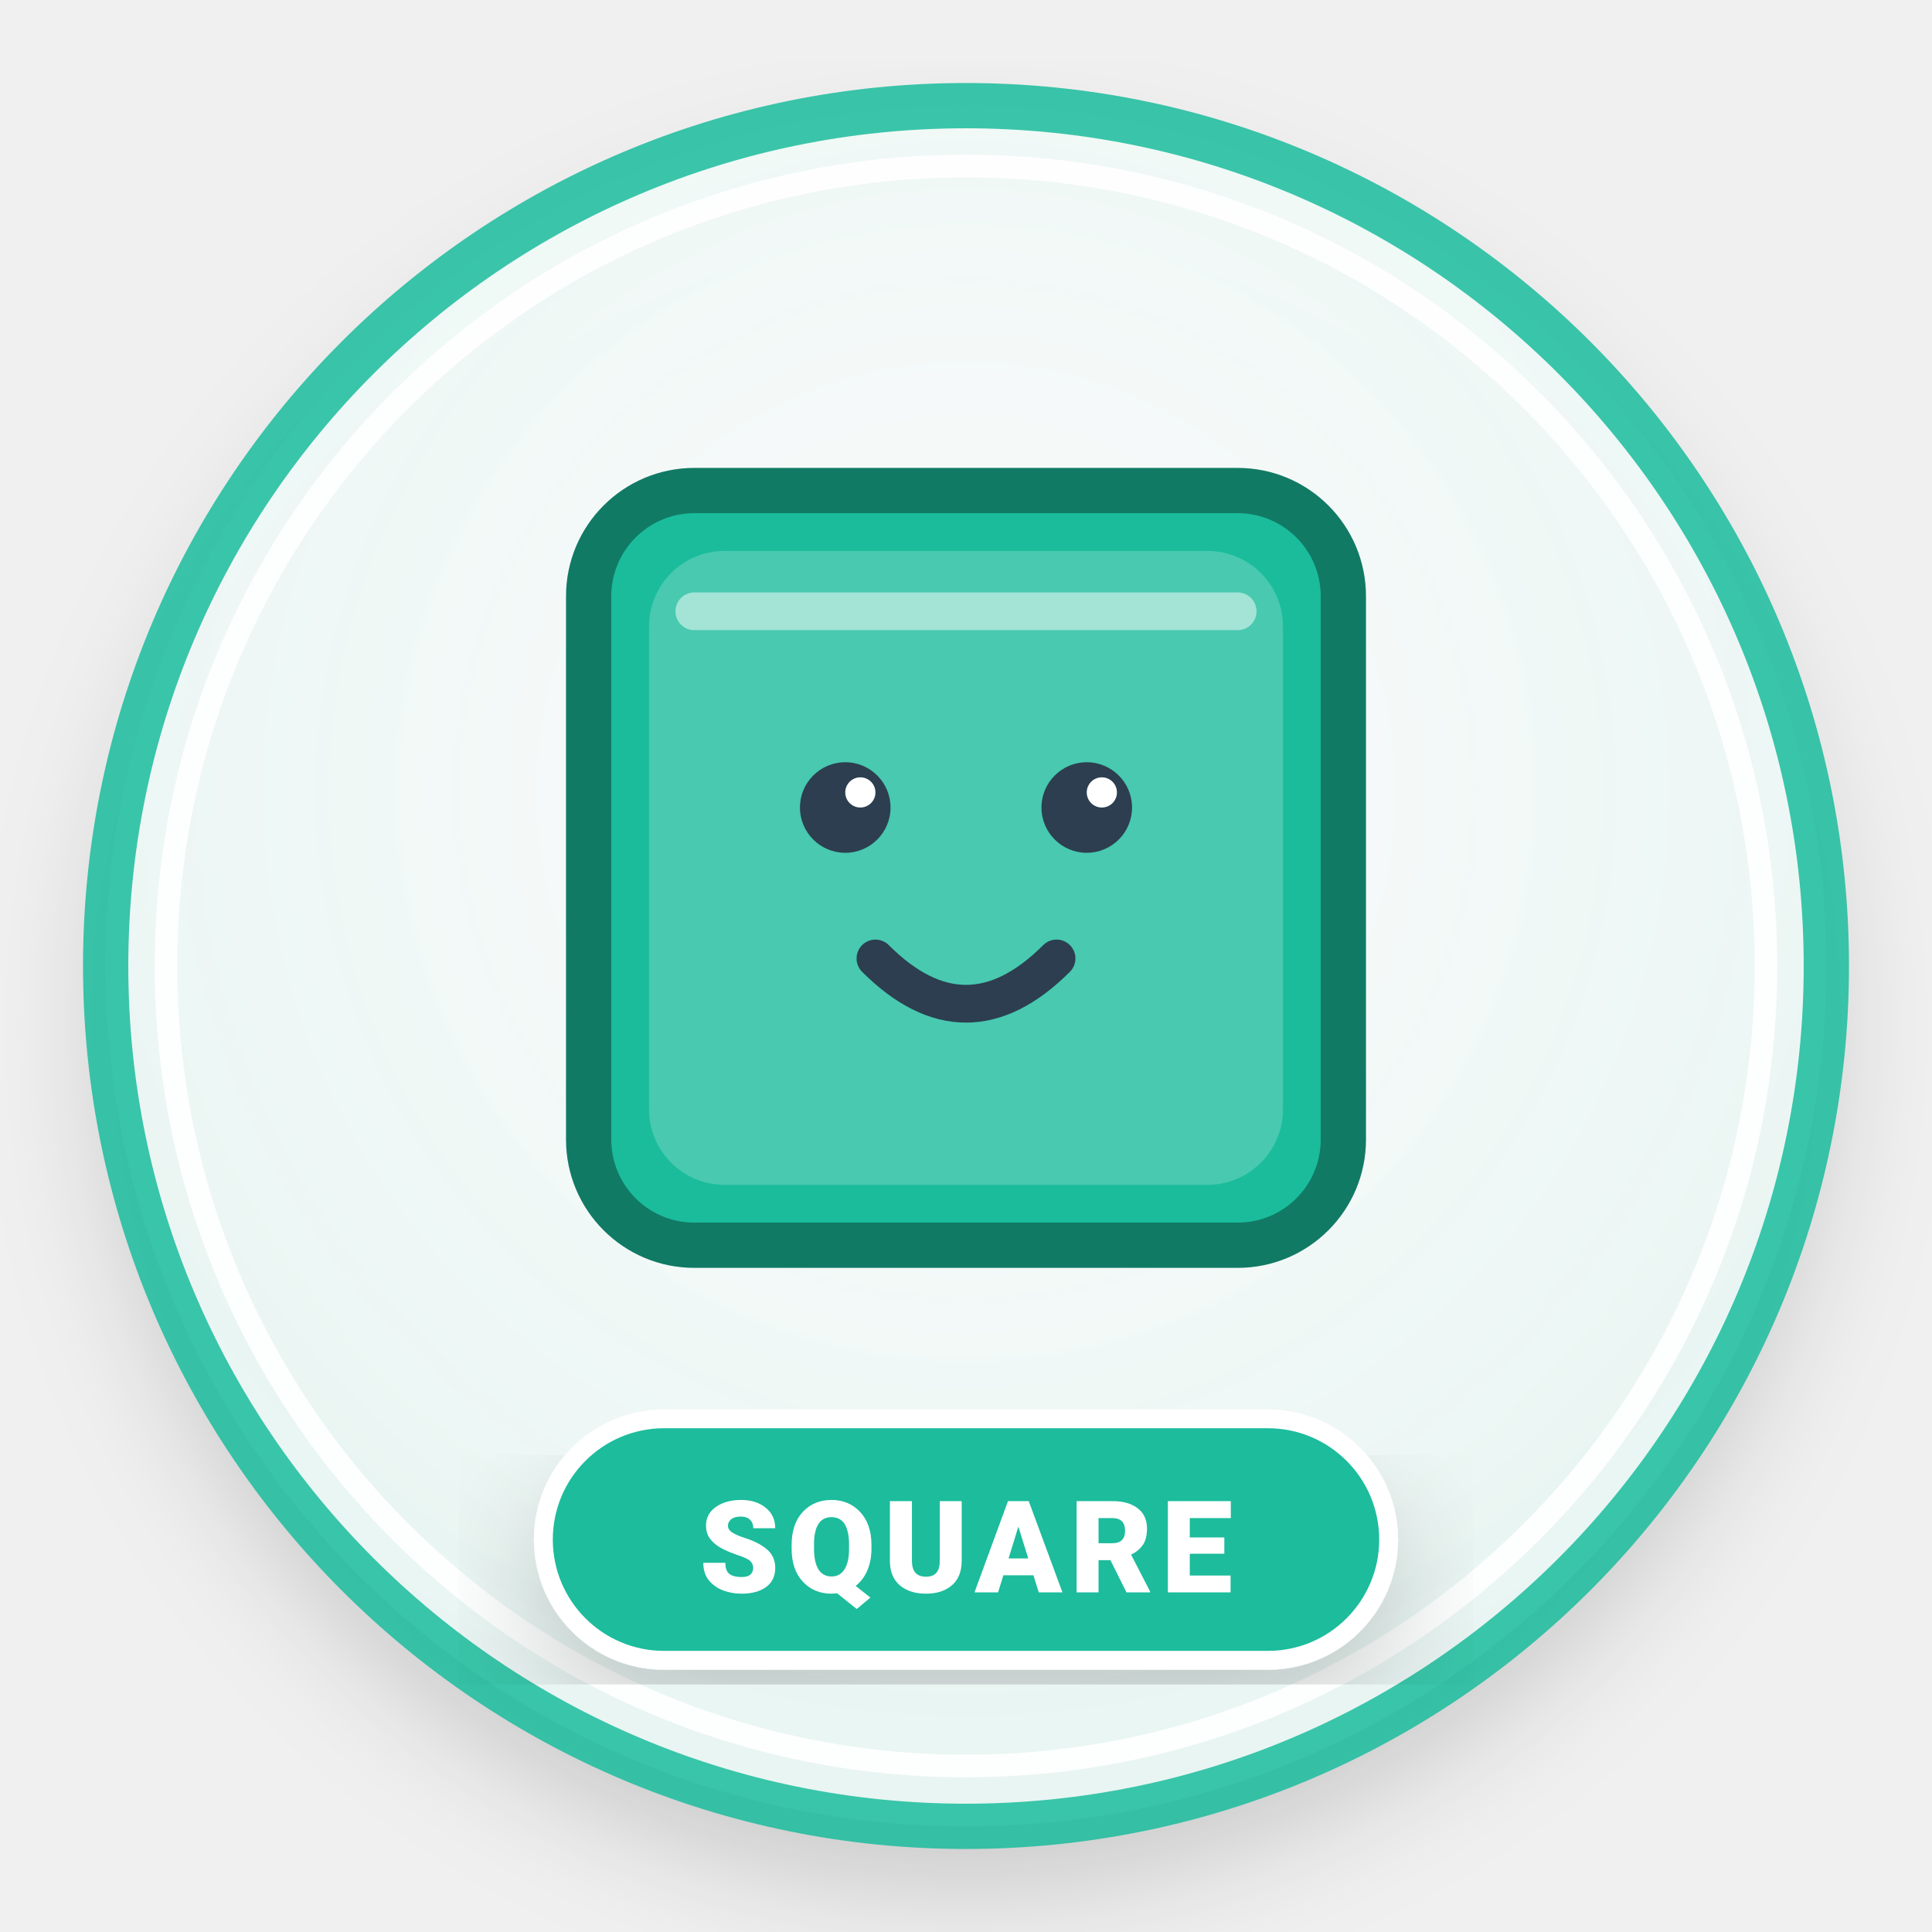
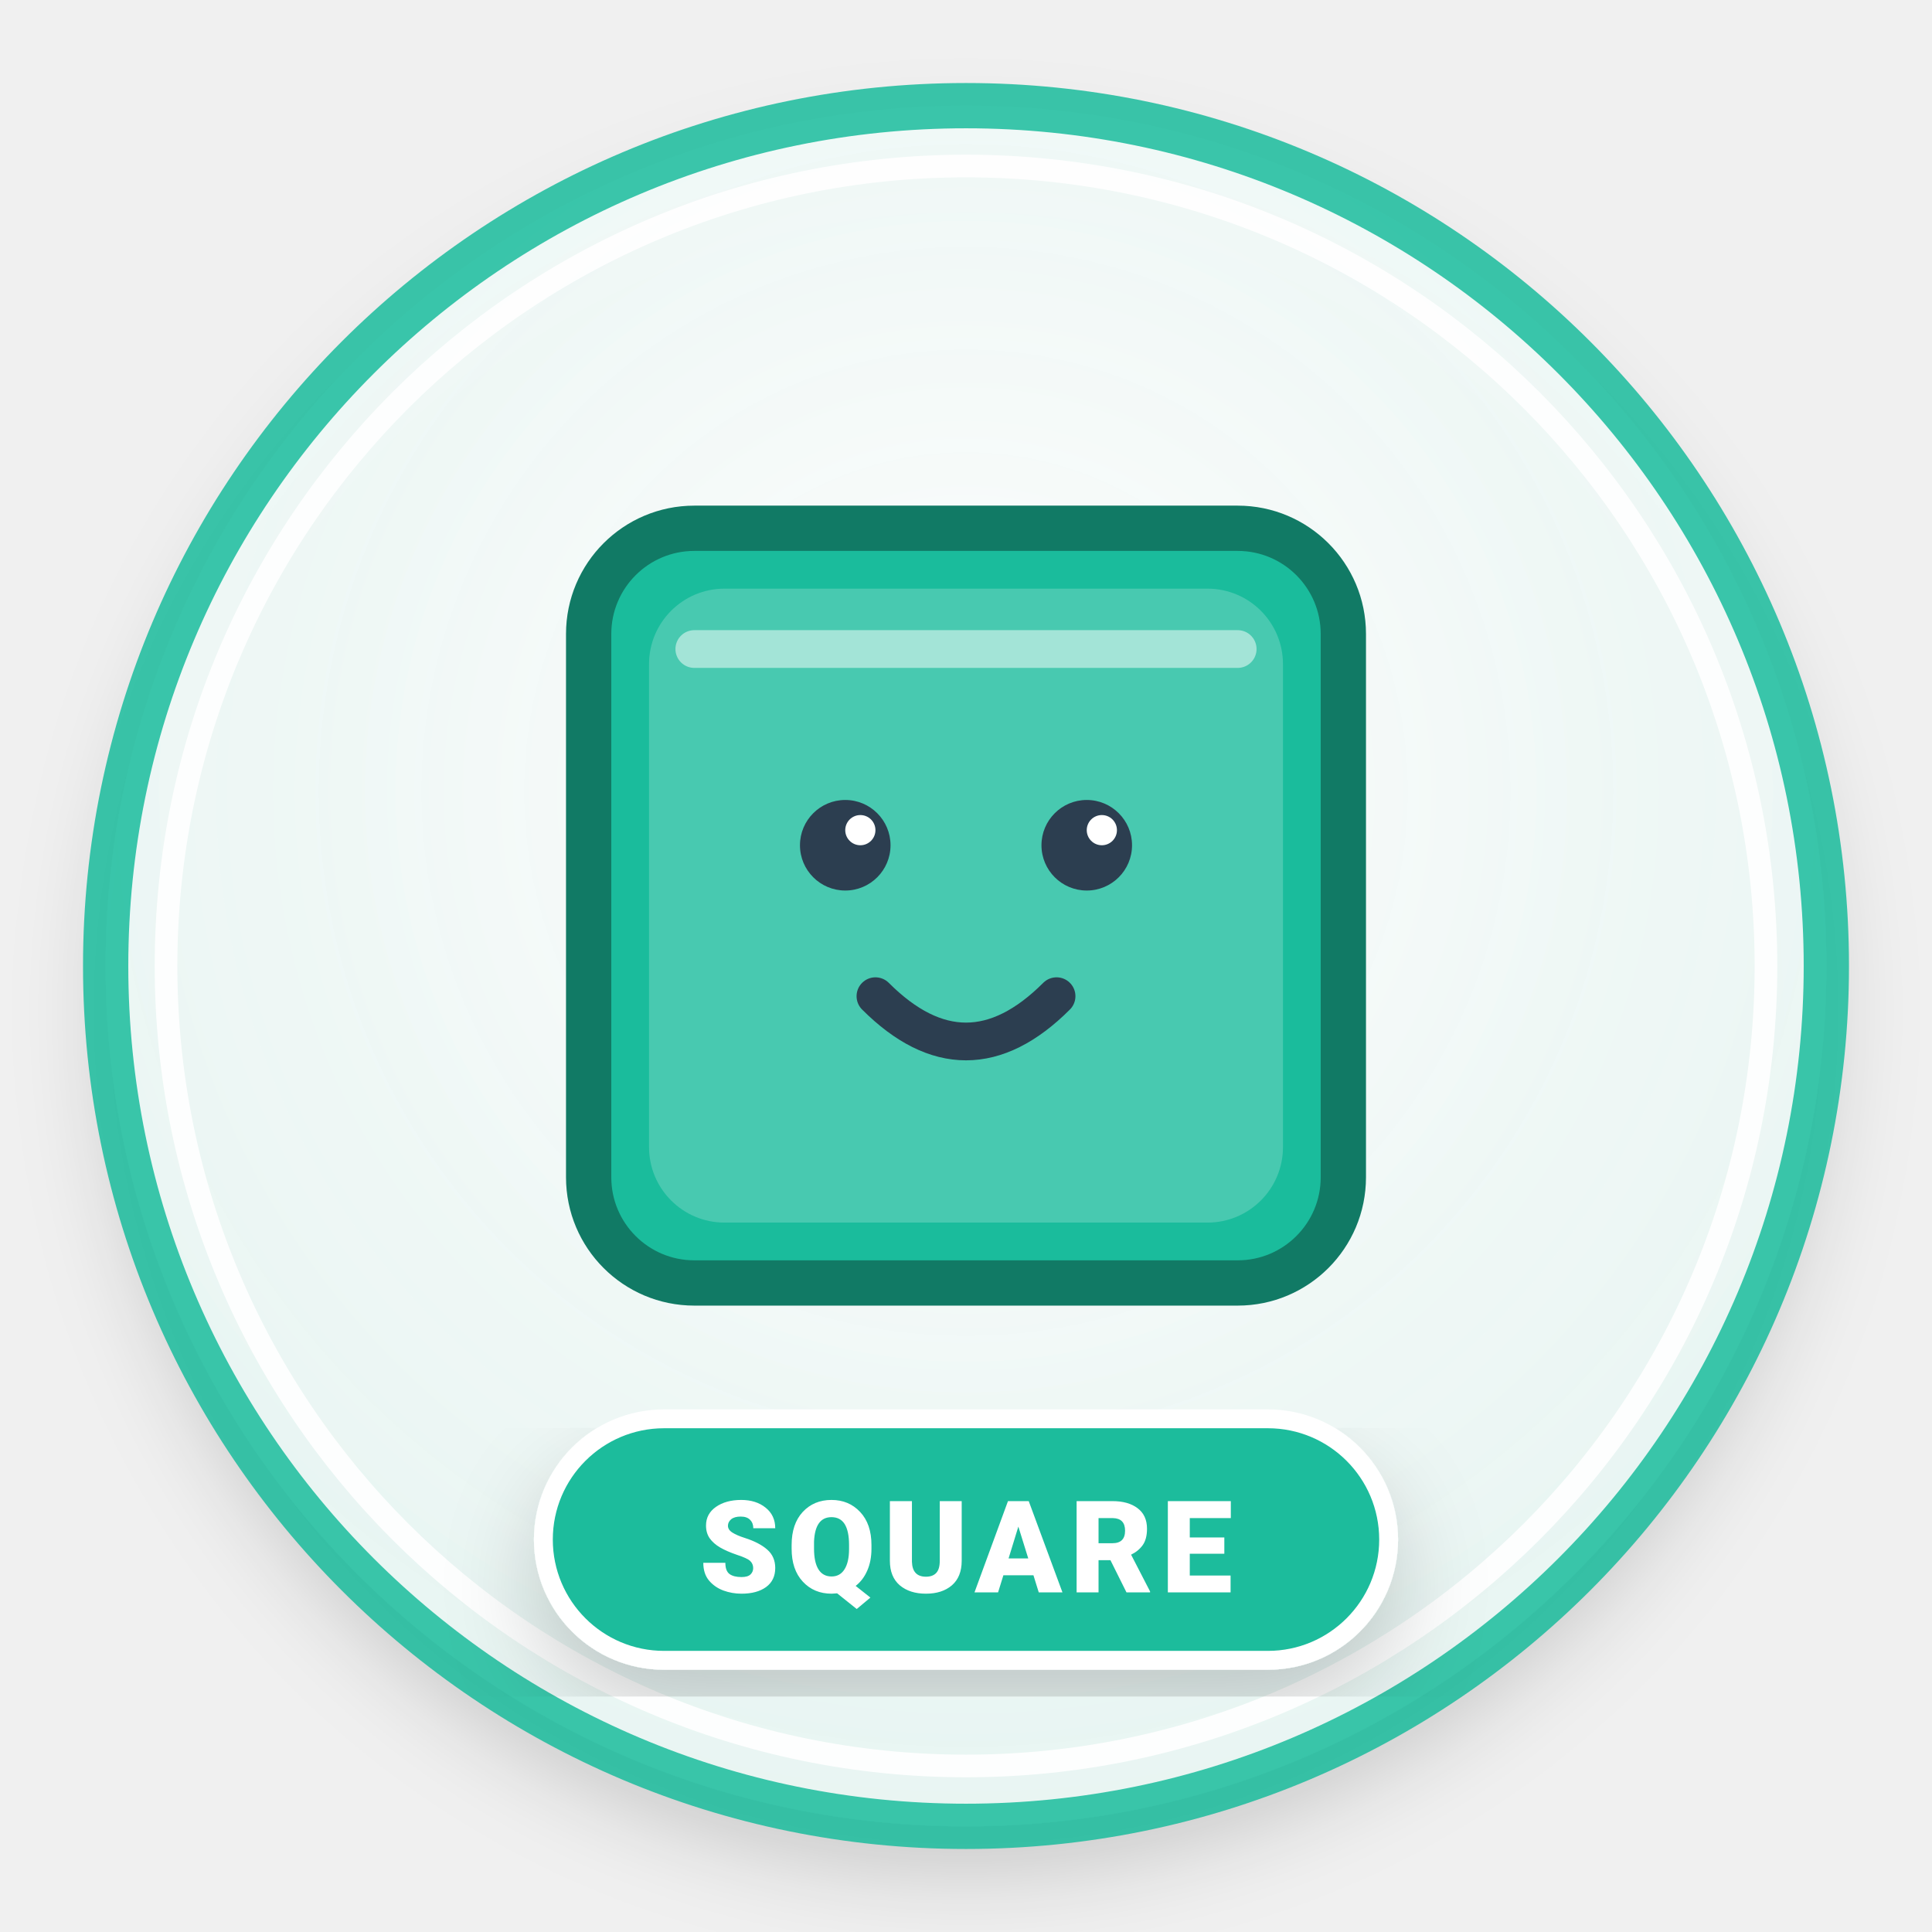
<svg xmlns="http://www.w3.org/2000/svg" viewBox="0 0 256 256" width="256" height="256">
  <defs>
-     <filter id="shadow" x="-10%" y="-10%" width="120%" height="120%">
-       <feDropShadow dx="0" dy="8" stdDeviation="8" flood-color="#000000" flood-opacity="0.18" />
+     <filter id="shadow_square" x="-15%" y="-15%" width="130%" height="130%">
+       <feDropShadow dx="0" dy="6" stdDeviation="6" flood-color="#000000" flood-opacity="0.18" />
    </filter>
    <radialGradient id="cardGlow_square" cx="50%" cy="40%" r="60%">
-       <stop offset="0%" stop-color="#FFFFFF" stop-opacity="0.95" />
+       <stop offset="0%" stop-color="#FFFFFF" stop-opacity="0.96" />
      <stop offset="100%" stop-color="#E8F6F3" stop-opacity="0.92" />
    </radialGradient>
  </defs>
-   <circle cx="128" cy="128" r="114" fill="url(#cardGlow_square)" filter="url(#shadow)" />
+   <circle cx="128" cy="128" r="114" fill="url(#cardGlow_square)" filter="url(#shadow_square)" />
  <circle cx="128" cy="128" r="114" fill="none" stroke="#1ABC9C" stroke-width="6" opacity="0.85" />
  <circle cx="128" cy="128" r="106" fill="none" stroke="#FFFFFF" stroke-width="3" opacity="0.9" />
-   <g transform="translate(128, 115)">
+   <g transform="translate(128, 120)">
    <rect x="-50" y="-50" width="100" height="100" rx="14" fill="#1ABC9C" stroke="#117A65" stroke-width="6" />
    <rect x="-42" y="-42" width="84" height="84" rx="10" fill="#48C9B0" />
    <circle cx="-16" cy="-8" r="6" fill="#2C3E50" />
    <circle cx="16" cy="-8" r="6" fill="#2C3E50" />
    <circle cx="-14" cy="-10" r="2" fill="#FFFFFF" />
    <circle cx="18" cy="-10" r="2" fill="#FFFFFF" />
    <path d="M-12 12 Q0 24 12 12" fill="none" stroke="#2C3E50" stroke-width="5" stroke-linecap="round" />
    <line x1="-36" y1="-34" x2="36" y2="-34" stroke="#A3E4D7" stroke-width="5" stroke-linecap="round" />
  </g>
  <g transform="translate(128, 206)">
-     <rect x="-56" y="-18" width="112" height="32" rx="16" fill="#1ABC9C" stroke="#FFFFFF" stroke-width="2.5" filter="url(#shadow)" />
+     <rect x="-56" y="-18" width="112" height="32" rx="16" fill="#1ABC9C" stroke="#FFFFFF" stroke-width="2.5" filter="url(#shadow_square)" />
    <text x="0" y="5" font-family="-apple-system, BlinkMacSystemFont, 'Segoe UI', Roboto, 'Comic Sans MS', sans-serif" font-size="17" font-weight="800" fill="#FFFFFF" text-anchor="middle" letter-spacing="1">SQUARE</text>
  </g>
</svg>
